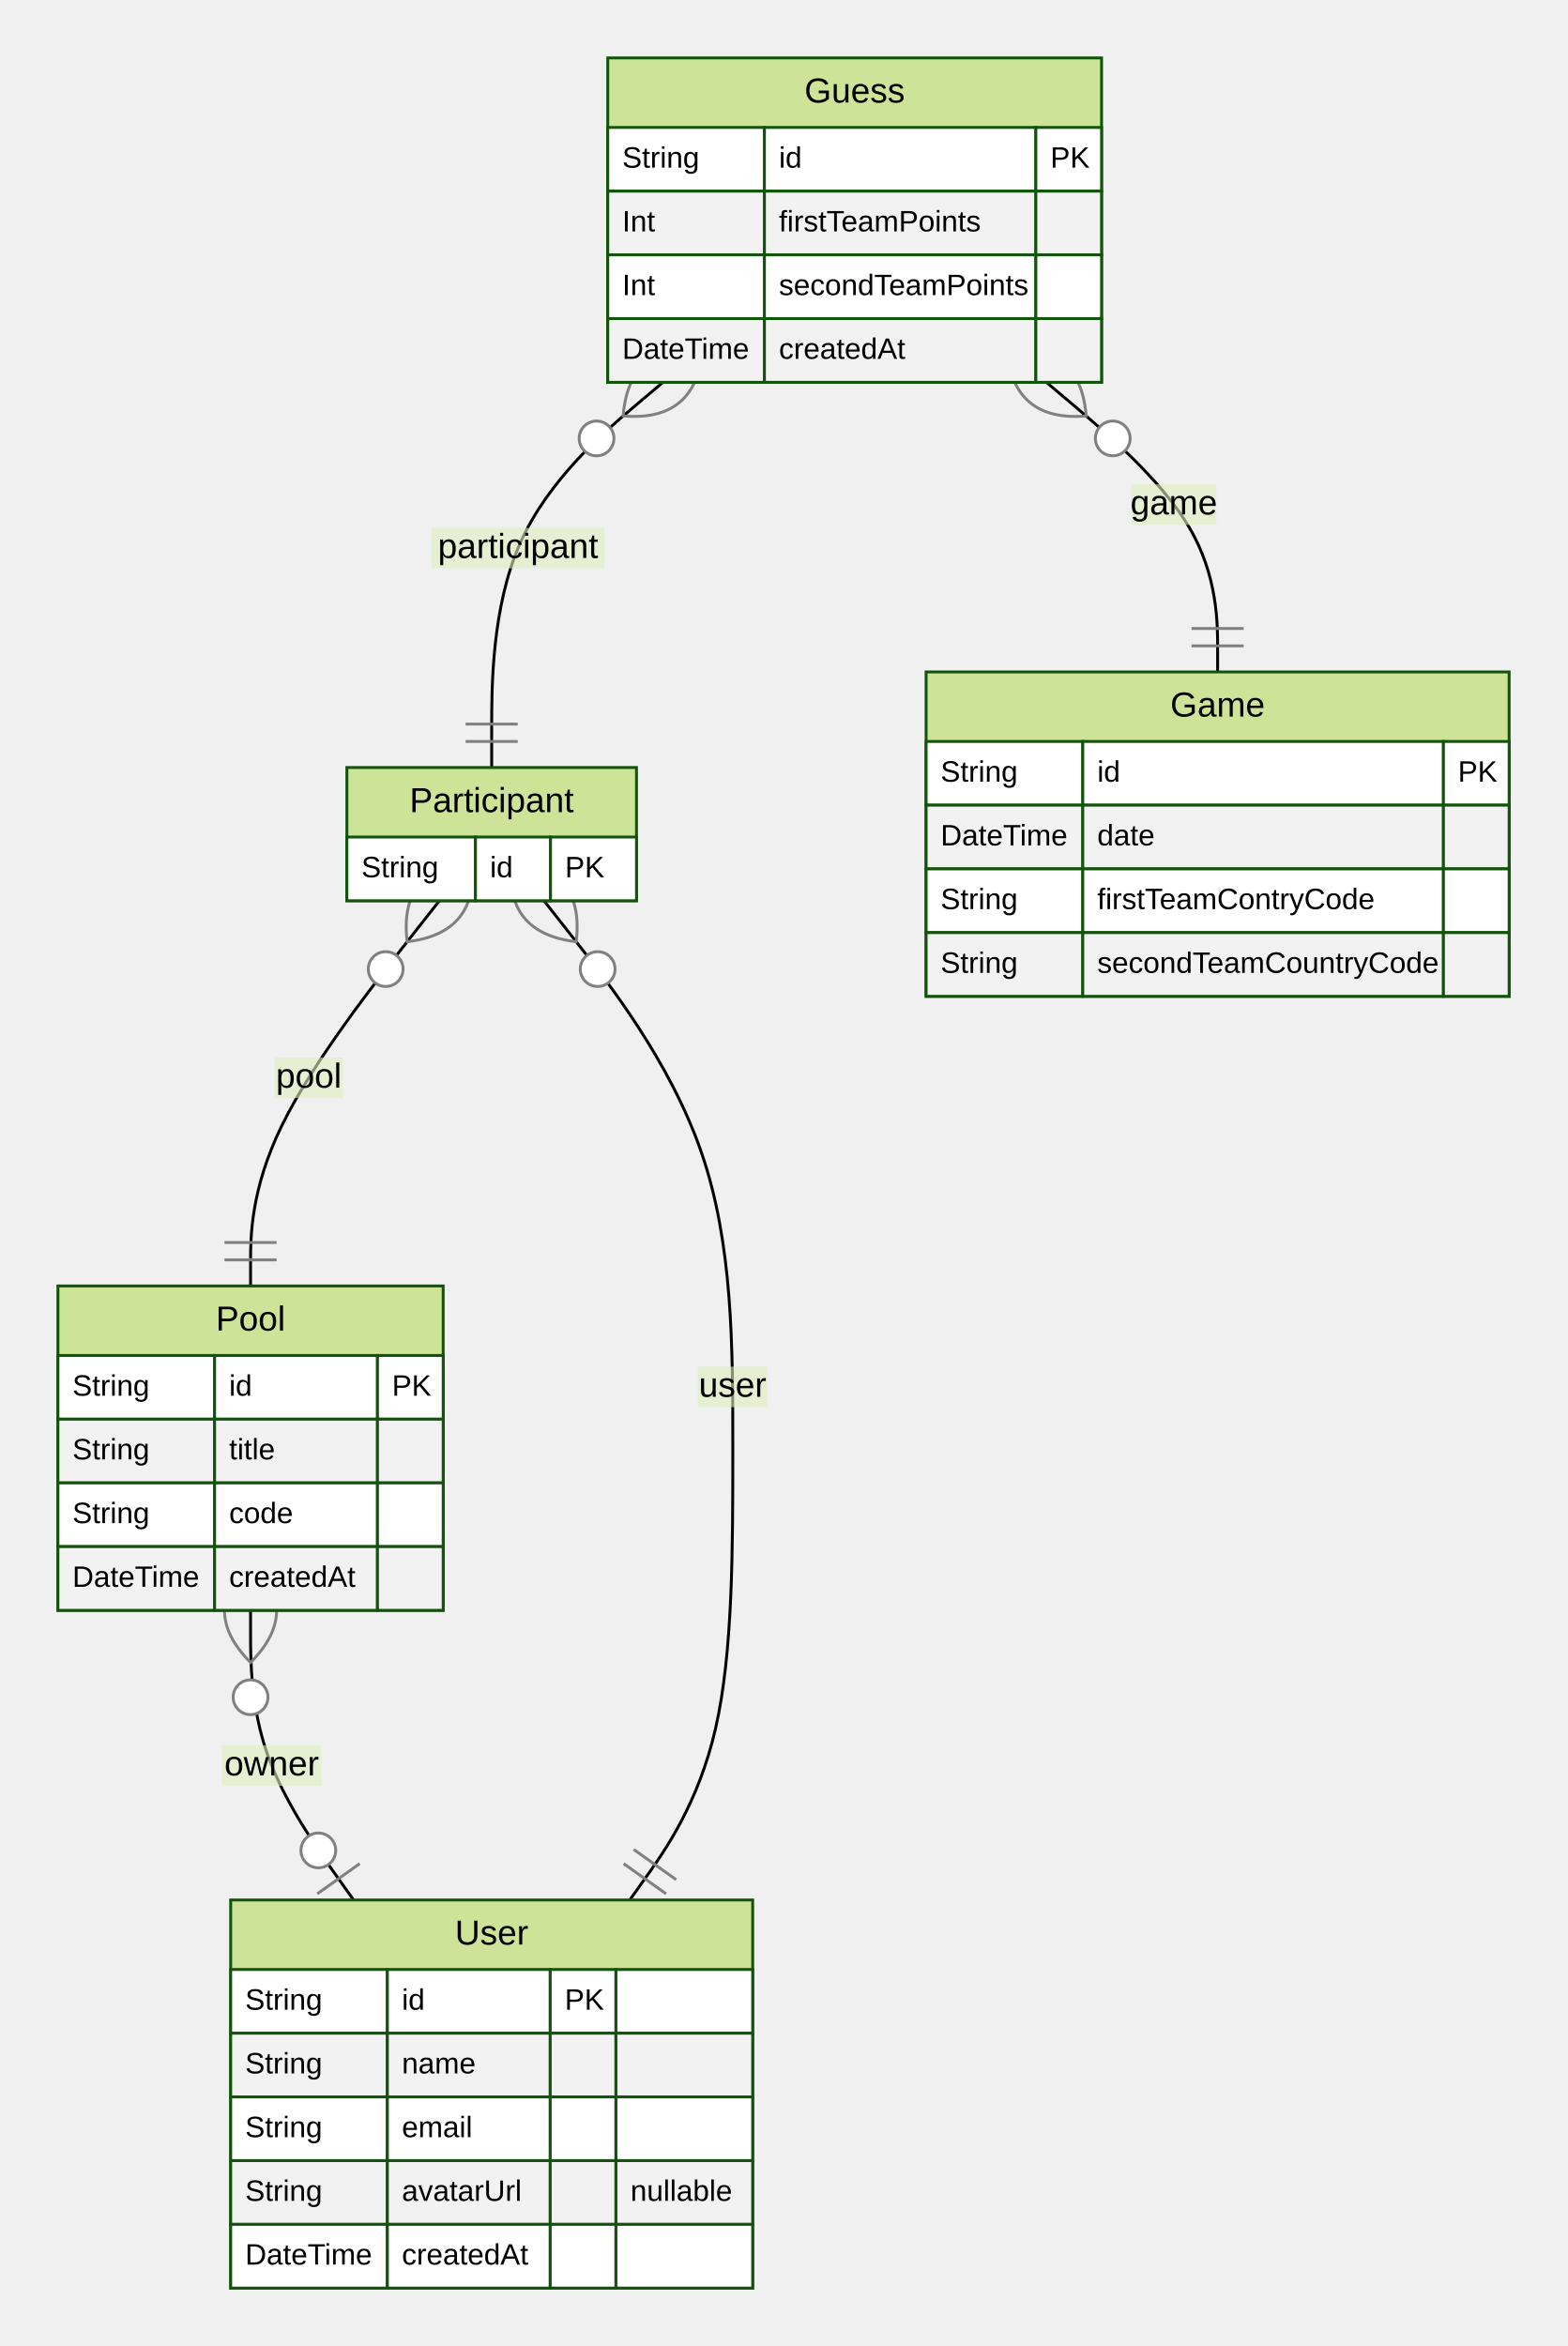
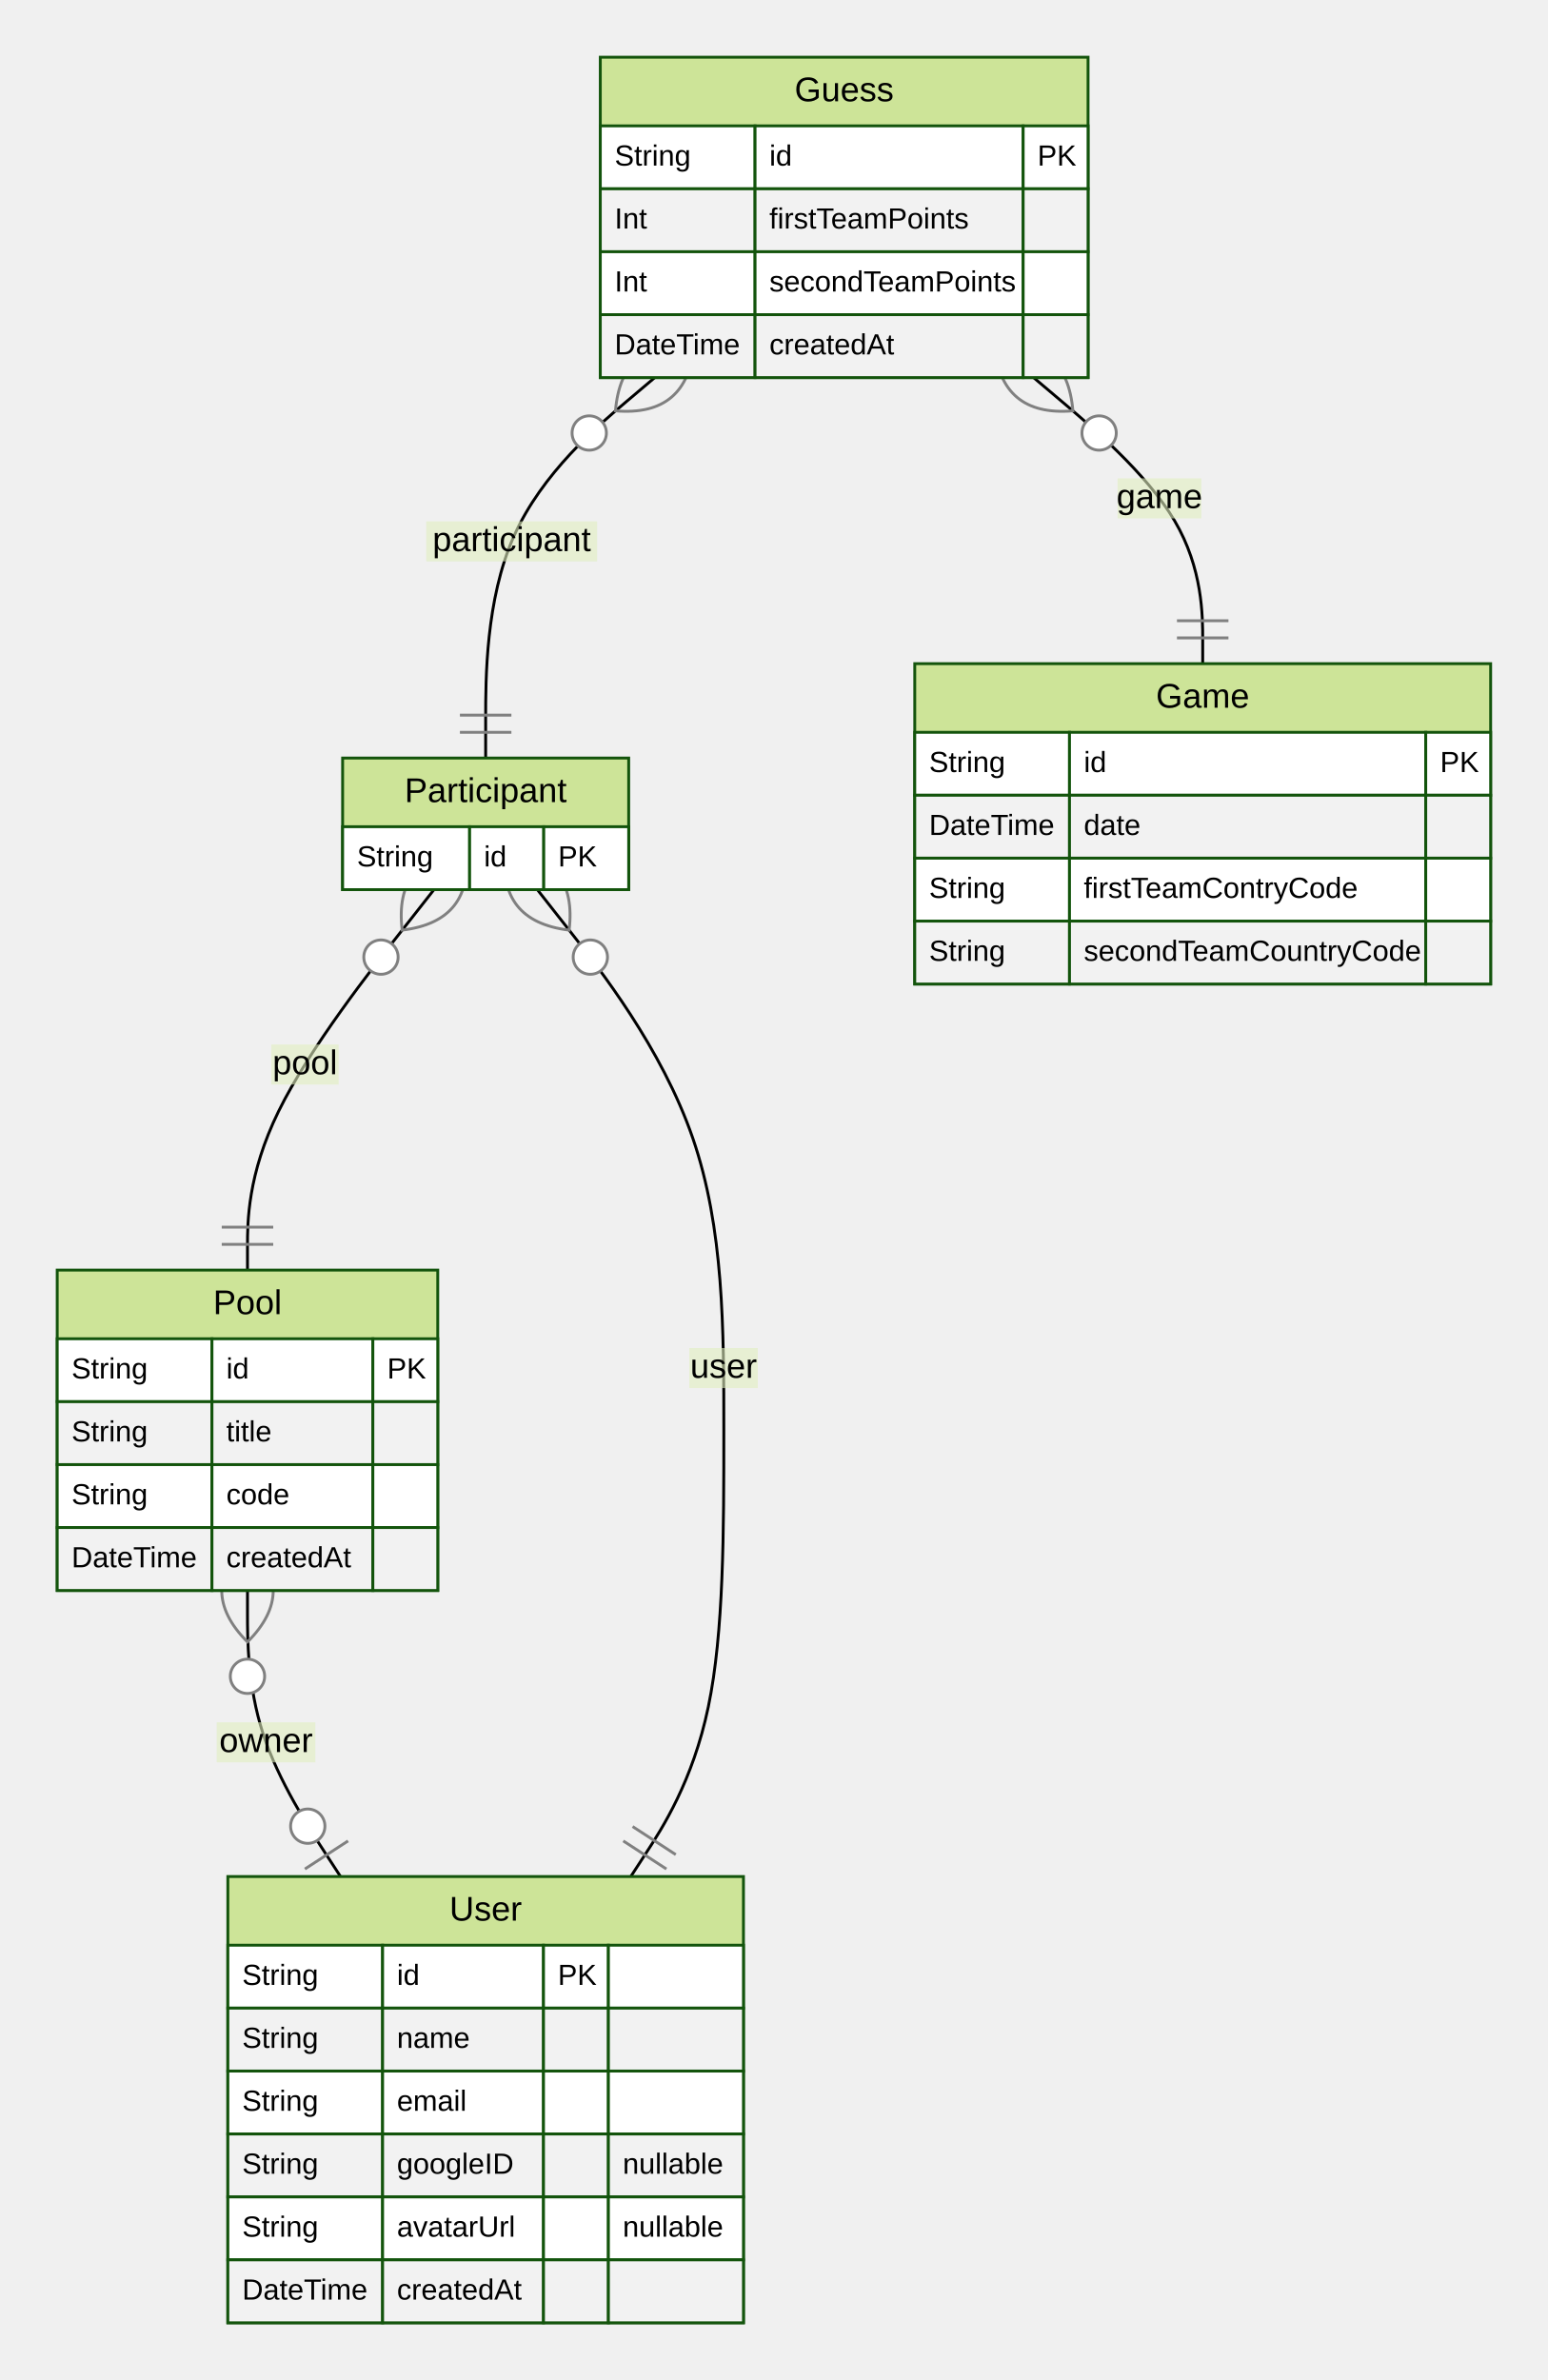
- <svg xmlns="http://www.w3.org/2000/svg" aria-labelledby="chart-title-mermaid-0 chart-desc-mermaid-0" role="img" viewBox="0 0 541.082 810" style="max-width: 541.082px; background-color: white;" width="100%" id="mermaid-0">
+ <svg xmlns="http://www.w3.org/2000/svg" aria-labelledby="chart-title-mermaid-0 chart-desc-mermaid-0" role="img" viewBox="0 0 541.082 832" style="max-width: 541.082px; background-color: white;" width="100%" id="mermaid-0">
  <style>#mermaid-0 {font-family:"trebuchet ms",verdana,arial,sans-serif;font-size:16px;fill:#000000;}#mermaid-0 .error-icon{fill:#552222;}#mermaid-0 .error-text{fill:#552222;stroke:#552222;}#mermaid-0 .edge-thickness-normal{stroke-width:2px;}#mermaid-0 .edge-thickness-thick{stroke-width:3.5px;}#mermaid-0 .edge-pattern-solid{stroke-dasharray:0;}#mermaid-0 .edge-pattern-dashed{stroke-dasharray:3;}#mermaid-0 .edge-pattern-dotted{stroke-dasharray:2;}#mermaid-0 .marker{fill:#000000;stroke:#000000;}#mermaid-0 .marker.cross{stroke:#000000;}#mermaid-0 svg{font-family:"trebuchet ms",verdana,arial,sans-serif;font-size:16px;}#mermaid-0 .entityBox{fill:#cde498;stroke:#13540c;}#mermaid-0 .attributeBoxOdd{fill:#ffffff;stroke:#13540c;}#mermaid-0 .attributeBoxEven{fill:#f2f2f2;stroke:#13540c;}#mermaid-0 .relationshipLabelBox{fill:hsl(78.158, 58.462%, 84.51%);opacity:0.7;background-color:hsl(78.158, 58.462%, 84.51%);}#mermaid-0 .relationshipLabelBox rect{opacity:0.5;}#mermaid-0 .relationshipLine{stroke:#000000;}#mermaid-0 :root{--mermaid-font-family:"trebuchet ms",verdana,arial,sans-serif;}</style>
  <g />
  <defs>
    <marker orient="auto" markerHeight="18" markerWidth="18" refY="9" refX="0" id="ONLY_ONE_START">
      <path d="M9,0 L9,18 M15,0 L15,18" fill="none" stroke="gray" />
    </marker>
  </defs>
  <defs>
    <marker orient="auto" markerHeight="18" markerWidth="18" refY="9" refX="18" id="ONLY_ONE_END">
      <path d="M3,0 L3,18 M9,0 L9,18" fill="none" stroke="gray" />
    </marker>
  </defs>
  <defs>
    <marker orient="auto" markerHeight="18" markerWidth="30" refY="9" refX="0" id="ZERO_OR_ONE_START">
      <circle r="6" cy="9" cx="21" fill="white" stroke="gray" />
      <path d="M9,0 L9,18" fill="none" stroke="gray" />
    </marker>
  </defs>
  <defs>
    <marker orient="auto" markerHeight="18" markerWidth="30" refY="9" refX="30" id="ZERO_OR_ONE_END">
      <circle r="6" cy="9" cx="9" fill="white" stroke="gray" />
      <path d="M21,0 L21,18" fill="none" stroke="gray" />
    </marker>
  </defs>
  <defs>
    <marker orient="auto" markerHeight="36" markerWidth="45" refY="18" refX="18" id="ONE_OR_MORE_START">
      <path d="M0,18 Q 18,0 36,18 Q 18,36 0,18 M42,9 L42,27" fill="none" stroke="gray" />
    </marker>
  </defs>
  <defs>
    <marker orient="auto" markerHeight="36" markerWidth="45" refY="18" refX="27" id="ONE_OR_MORE_END">
      <path d="M3,9 L3,27 M9,18 Q27,0 45,18 Q27,36 9,18" fill="none" stroke="gray" />
    </marker>
  </defs>
  <defs>
    <marker orient="auto" markerHeight="36" markerWidth="57" refY="18" refX="18" id="ZERO_OR_MORE_START">
      <circle r="6" cy="18" cx="48" fill="white" stroke="gray" />
      <path d="M0,18 Q18,0 36,18 Q18,36 0,18" fill="none" stroke="gray" />
    </marker>
  </defs>
  <defs>
    <marker orient="auto" markerHeight="36" markerWidth="57" refY="18" refX="39" id="ZERO_OR_MORE_END">
      <circle r="6" cy="18" cx="9" fill="white" stroke="gray" />
      <path d="M21,18 Q39,0 57,18 Q39,36 21,18" fill="none" stroke="gray" />
    </marker>
  </defs>
-   <path marker-start="url(#ZERO_OR_MORE_START)" marker-end="url(#ZERO_OR_ONE_END)" fill="none" stroke="gray" d="M86.513,556L86.513,564.333C86.513,572.667,86.513,589.333,92.443,606C98.373,622.667,110.233,639.333,116.163,647.667L122.093,656" class="er relationshipLine" />
-   <path marker-start="url(#ZERO_OR_MORE_START)" marker-end="url(#ONLY_ONE_END)" fill="none" stroke="gray" d="M187.835,311L198.7,324.833C209.565,338.667,231.296,366.333,242.161,397.833C253.026,429.333,253.026,464.667,253.026,500C253.026,535.333,253.026,570.667,247.096,596.667C241.167,622.667,229.307,639.333,223.377,647.667L217.447,656" class="er relationshipLine" />
+   <path marker-start="url(#ZERO_OR_MORE_START)" marker-end="url(#ZERO_OR_ONE_END)" fill="none" stroke="gray" d="M86.513,556L86.513,564.333C86.513,572.667,86.513,589.333,91.934,606C97.354,622.667,108.195,639.333,113.615,647.667L119.035,656" class="er relationshipLine" />
+   <path marker-start="url(#ZERO_OR_MORE_START)" marker-end="url(#ONLY_ONE_END)" fill="none" stroke="gray" d="M187.835,311L198.7,324.833C209.565,338.667,231.296,366.333,242.161,397.833C253.026,429.333,253.026,464.667,253.026,500C253.026,535.333,253.026,570.667,247.606,596.667C242.186,622.667,231.345,639.333,225.925,647.667L220.504,656" class="er relationshipLine" />
  <path marker-start="url(#ZERO_OR_MORE_START)" marker-end="url(#ONLY_ONE_END)" fill="none" stroke="gray" d="M151.705,311L140.839,324.833C129.974,338.667,108.244,366.333,97.378,388.5C86.513,410.667,86.513,427.333,86.513,435.667L86.513,444" class="er relationshipLine" />
  <path marker-start="url(#ZERO_OR_MORE_START)" marker-end="url(#ONLY_ONE_END)" fill="none" stroke="gray" d="M228.887,132L219.034,140.333C209.181,148.667,189.476,165.333,179.623,187.5C169.77,209.667,169.77,237.333,169.77,251.167L169.77,265" class="er relationshipLine" />
  <path marker-start="url(#ZERO_OR_MORE_START)" marker-end="url(#ONLY_ONE_END)" fill="none" stroke="gray" d="M361.309,132L371.162,140.333C381.015,148.667,400.72,165.333,410.573,182C420.426,198.667,420.426,215.333,420.426,223.667L420.426,232" class="er relationshipLine" />
  <g transform="translate(20,444 )" id="Pool">
    <rect height="112" width="133.026" y="0" x="0" stroke="gray" fill-opacity="100%" fill="honeydew" class="er entityBox" />
    <text transform="translate(66.51321,12)" style="font-family: &quot;trebuchet ms&quot;, verdana, arial, sans-serif;; font-size: 12px" text-anchor="middle" dominant-baseline="middle" y="0" x="0" id="entity-Pool" class="er entityLabel">Pool</text>
    <rect height="22" width="54.096" y="24" x="0" stroke="gray" fill-opacity="100%" fill="honeydew" class="er attributeBoxOdd" />
    <text transform="translate(5,35)" style="font-family: &quot;trebuchet ms&quot;, verdana, arial, sans-serif;; font-size: 10.2px" text-anchor="left" dominant-baseline="middle" y="0" x="0" id="entity-Pool-attr-1-type" class="er entityLabel">String</text>
    <rect height="22" width="56.243" y="24" x="54.096" stroke="gray" fill-opacity="100%" fill="honeydew" class="er attributeBoxOdd" />
    <text transform="translate(59.09555,35)" style="font-family: &quot;trebuchet ms&quot;, verdana, arial, sans-serif;; font-size: 10.2px" text-anchor="left" dominant-baseline="middle" y="0" x="0" id="entity-Pool-attr-1-name" class="er entityLabel">id</text>
    <rect height="22" width="22.688" y="24" x="110.339" stroke="gray" fill-opacity="100%" fill="honeydew" class="er attributeBoxOdd" />
    <text transform="translate(115.3387,35)" style="font-family: &quot;trebuchet ms&quot;, verdana, arial, sans-serif;; font-size: 10.2px" text-anchor="left" dominant-baseline="middle" y="0" x="0" id="entity-Pool-attr-1-key" class="er entityLabel">PK</text>
    <rect height="22" width="54.096" y="46" x="0" stroke="gray" fill-opacity="100%" fill="honeydew" class="er attributeBoxEven" />
    <text transform="translate(5,57)" style="font-family: &quot;trebuchet ms&quot;, verdana, arial, sans-serif;; font-size: 10.2px" text-anchor="left" dominant-baseline="middle" y="0" x="0" id="entity-Pool-attr-2-type" class="er entityLabel">String</text>
    <rect height="22" width="56.243" y="46" x="54.096" stroke="gray" fill-opacity="100%" fill="honeydew" class="er attributeBoxEven" />
    <text transform="translate(59.09555,57)" style="font-family: &quot;trebuchet ms&quot;, verdana, arial, sans-serif;; font-size: 10.2px" text-anchor="left" dominant-baseline="middle" y="0" x="0" id="entity-Pool-attr-2-name" class="er entityLabel">title</text>
    <rect height="22" width="22.688" y="46" x="110.339" stroke="gray" fill-opacity="100%" fill="honeydew" class="er attributeBoxEven" />
    <text transform="translate(115.3387,57)" style="font-family: &quot;trebuchet ms&quot;, verdana, arial, sans-serif;; font-size: 10.2px" text-anchor="left" dominant-baseline="middle" y="0" x="0" id="entity-Pool-attr-2-key" class="er entityLabel" />
    <rect height="22" width="54.096" y="68" x="0" stroke="gray" fill-opacity="100%" fill="honeydew" class="er attributeBoxOdd" />
    <text transform="translate(5,79)" style="font-family: &quot;trebuchet ms&quot;, verdana, arial, sans-serif;; font-size: 10.2px" text-anchor="left" dominant-baseline="middle" y="0" x="0" id="entity-Pool-attr-3-type" class="er entityLabel">String</text>
    <rect height="22" width="56.243" y="68" x="54.096" stroke="gray" fill-opacity="100%" fill="honeydew" class="er attributeBoxOdd" />
    <text transform="translate(59.09555,79)" style="font-family: &quot;trebuchet ms&quot;, verdana, arial, sans-serif;; font-size: 10.2px" text-anchor="left" dominant-baseline="middle" y="0" x="0" id="entity-Pool-attr-3-name" class="er entityLabel">code</text>
    <rect height="22" width="22.688" y="68" x="110.339" stroke="gray" fill-opacity="100%" fill="honeydew" class="er attributeBoxOdd" />
    <text transform="translate(115.3387,79)" style="font-family: &quot;trebuchet ms&quot;, verdana, arial, sans-serif;; font-size: 10.2px" text-anchor="left" dominant-baseline="middle" y="0" x="0" id="entity-Pool-attr-3-key" class="er entityLabel" />
    <rect height="22" width="54.096" y="90" x="0" stroke="gray" fill-opacity="100%" fill="honeydew" class="er attributeBoxEven" />
    <text transform="translate(5,101)" style="font-family: &quot;trebuchet ms&quot;, verdana, arial, sans-serif;; font-size: 10.2px" text-anchor="left" dominant-baseline="middle" y="0" x="0" id="entity-Pool-attr-4-type" class="er entityLabel">DateTime</text>
    <rect height="22" width="56.243" y="90" x="54.096" stroke="gray" fill-opacity="100%" fill="honeydew" class="er attributeBoxEven" />
    <text transform="translate(59.09555,101)" style="font-family: &quot;trebuchet ms&quot;, verdana, arial, sans-serif;; font-size: 10.2px" text-anchor="left" dominant-baseline="middle" y="0" x="0" id="entity-Pool-attr-4-name" class="er entityLabel">createdAt</text>
    <rect height="22" width="22.688" y="90" x="110.339" stroke="gray" fill-opacity="100%" fill="honeydew" class="er attributeBoxEven" />
    <text transform="translate(115.3387,101)" style="font-family: &quot;trebuchet ms&quot;, verdana, arial, sans-serif;; font-size: 10.2px" text-anchor="left" dominant-baseline="middle" y="0" x="0" id="entity-Pool-attr-4-key" class="er entityLabel" />
  </g>
  <g transform="translate(119.7698,265 )" id="Participant">
    <rect height="46" width="100" y="0" x="0" stroke="gray" fill-opacity="100%" fill="honeydew" class="er entityBox" />
    <text transform="translate(50,12)" style="font-family: &quot;trebuchet ms&quot;, verdana, arial, sans-serif;; font-size: 12px" text-anchor="middle" dominant-baseline="middle" y="0" x="0" id="entity-Participant" class="er entityLabel">Participant</text>
    <rect height="22" width="44.399" y="24" x="0" stroke="gray" fill-opacity="100%" fill="honeydew" class="er attributeBoxOdd" />
    <text transform="translate(5,35)" style="font-family: &quot;trebuchet ms&quot;, verdana, arial, sans-serif;; font-size: 10.2px" text-anchor="left" dominant-baseline="middle" y="0" x="0" id="entity-Participant-attr-1-type" class="er entityLabel">String</text>
    <rect height="22" width="25.911" y="24" x="44.399" stroke="gray" fill-opacity="100%" fill="honeydew" class="er attributeBoxOdd" />
    <text transform="translate(49.39862,35)" style="font-family: &quot;trebuchet ms&quot;, verdana, arial, sans-serif;; font-size: 10.2px" text-anchor="left" dominant-baseline="middle" y="0" x="0" id="entity-Participant-attr-1-name" class="er entityLabel">id</text>
    <rect height="22" width="29.69" y="24" x="70.31" stroke="gray" fill-opacity="100%" fill="honeydew" class="er attributeBoxOdd" />
    <text transform="translate(75.30976,35)" style="font-family: &quot;trebuchet ms&quot;, verdana, arial, sans-serif;; font-size: 10.2px" text-anchor="left" dominant-baseline="middle" y="0" x="0" id="entity-Participant-attr-1-key" class="er entityLabel">PK</text>
  </g>
  <g transform="translate(79.65034,656 )" id="User">
-     <rect height="134" width="180.239" y="0" x="0" stroke="gray" fill-opacity="100%" fill="honeydew" class="er entityBox" />
+     <rect height="156" width="180.239" y="0" x="0" stroke="gray" fill-opacity="100%" fill="honeydew" class="er entityBox" />
    <text transform="translate(90.11948,12)" style="font-family: &quot;trebuchet ms&quot;, verdana, arial, sans-serif;; font-size: 12px" text-anchor="middle" dominant-baseline="middle" y="0" x="0" id="entity-User" class="er entityLabel">User</text>
    <rect height="22" width="54.096" y="24" x="0" stroke="gray" fill-opacity="100%" fill="honeydew" class="er attributeBoxOdd" />
    <text transform="translate(5,35)" style="font-family: &quot;trebuchet ms&quot;, verdana, arial, sans-serif;; font-size: 10.2px" text-anchor="left" dominant-baseline="middle" y="0" x="0" id="entity-User-attr-1-type" class="er entityLabel">String</text>
    <rect height="22" width="56.243" y="24" x="54.096" stroke="gray" fill-opacity="100%" fill="honeydew" class="er attributeBoxOdd" />
    <text transform="translate(59.09555,35)" style="font-family: &quot;trebuchet ms&quot;, verdana, arial, sans-serif;; font-size: 10.2px" text-anchor="left" dominant-baseline="middle" y="0" x="0" id="entity-User-attr-1-name" class="er entityLabel">id</text>
    <rect height="22" width="22.688" y="24" x="110.339" stroke="gray" fill-opacity="100%" fill="honeydew" class="er attributeBoxOdd" />
    <text transform="translate(115.3387,35)" style="font-family: &quot;trebuchet ms&quot;, verdana, arial, sans-serif;; font-size: 10.2px" text-anchor="left" dominant-baseline="middle" y="0" x="0" id="entity-User-attr-1-key" class="er entityLabel">PK</text>
    <rect height="22" width="47.213" y="24" x="133.026" stroke="gray" fill-opacity="100%" fill="honeydew" class="er attributeBoxOdd" />
    <text transform="translate(138.0264,35)" style="font-family: &quot;trebuchet ms&quot;, verdana, arial, sans-serif;; font-size: 10.2px" text-anchor="left" dominant-baseline="middle" y="0" x="0" id="entity-User-attr-1-comment" class="er entityLabel" />
    <rect height="22" width="54.096" y="46" x="0" stroke="gray" fill-opacity="100%" fill="honeydew" class="er attributeBoxEven" />
    <text transform="translate(5,57)" style="font-family: &quot;trebuchet ms&quot;, verdana, arial, sans-serif;; font-size: 10.2px" text-anchor="left" dominant-baseline="middle" y="0" x="0" id="entity-User-attr-2-type" class="er entityLabel">String</text>
    <rect height="22" width="56.243" y="46" x="54.096" stroke="gray" fill-opacity="100%" fill="honeydew" class="er attributeBoxEven" />
    <text transform="translate(59.09555,57)" style="font-family: &quot;trebuchet ms&quot;, verdana, arial, sans-serif;; font-size: 10.2px" text-anchor="left" dominant-baseline="middle" y="0" x="0" id="entity-User-attr-2-name" class="er entityLabel">name</text>
    <rect height="22" width="22.688" y="46" x="110.339" stroke="gray" fill-opacity="100%" fill="honeydew" class="er attributeBoxEven" />
    <text transform="translate(115.3387,57)" style="font-family: &quot;trebuchet ms&quot;, verdana, arial, sans-serif;; font-size: 10.2px" text-anchor="left" dominant-baseline="middle" y="0" x="0" id="entity-User-attr-2-key" class="er entityLabel" />
    <rect height="22" width="47.213" y="46" x="133.026" stroke="gray" fill-opacity="100%" fill="honeydew" class="er attributeBoxEven" />
    <text transform="translate(138.0264,57)" style="font-family: &quot;trebuchet ms&quot;, verdana, arial, sans-serif;; font-size: 10.2px" text-anchor="left" dominant-baseline="middle" y="0" x="0" id="entity-User-attr-2-comment" class="er entityLabel" />
    <rect height="22" width="54.096" y="68" x="0" stroke="gray" fill-opacity="100%" fill="honeydew" class="er attributeBoxOdd" />
    <text transform="translate(5,79)" style="font-family: &quot;trebuchet ms&quot;, verdana, arial, sans-serif;; font-size: 10.2px" text-anchor="left" dominant-baseline="middle" y="0" x="0" id="entity-User-attr-3-type" class="er entityLabel">String</text>
    <rect height="22" width="56.243" y="68" x="54.096" stroke="gray" fill-opacity="100%" fill="honeydew" class="er attributeBoxOdd" />
    <text transform="translate(59.09555,79)" style="font-family: &quot;trebuchet ms&quot;, verdana, arial, sans-serif;; font-size: 10.2px" text-anchor="left" dominant-baseline="middle" y="0" x="0" id="entity-User-attr-3-name" class="er entityLabel">email</text>
    <rect height="22" width="22.688" y="68" x="110.339" stroke="gray" fill-opacity="100%" fill="honeydew" class="er attributeBoxOdd" />
    <text transform="translate(115.3387,79)" style="font-family: &quot;trebuchet ms&quot;, verdana, arial, sans-serif;; font-size: 10.2px" text-anchor="left" dominant-baseline="middle" y="0" x="0" id="entity-User-attr-3-key" class="er entityLabel" />
    <rect height="22" width="47.213" y="68" x="133.026" stroke="gray" fill-opacity="100%" fill="honeydew" class="er attributeBoxOdd" />
    <text transform="translate(138.0264,79)" style="font-family: &quot;trebuchet ms&quot;, verdana, arial, sans-serif;; font-size: 10.2px" text-anchor="left" dominant-baseline="middle" y="0" x="0" id="entity-User-attr-3-comment" class="er entityLabel" />
    <rect height="22" width="54.096" y="90" x="0" stroke="gray" fill-opacity="100%" fill="honeydew" class="er attributeBoxEven" />
    <text transform="translate(5,101)" style="font-family: &quot;trebuchet ms&quot;, verdana, arial, sans-serif;; font-size: 10.2px" text-anchor="left" dominant-baseline="middle" y="0" x="0" id="entity-User-attr-4-type" class="er entityLabel">String</text>
    <rect height="22" width="56.243" y="90" x="54.096" stroke="gray" fill-opacity="100%" fill="honeydew" class="er attributeBoxEven" />
-     <text transform="translate(59.09555,101)" style="font-family: &quot;trebuchet ms&quot;, verdana, arial, sans-serif;; font-size: 10.2px" text-anchor="left" dominant-baseline="middle" y="0" x="0" id="entity-User-attr-4-name" class="er entityLabel">avatarUrl</text>
+     <text transform="translate(59.09555,101)" style="font-family: &quot;trebuchet ms&quot;, verdana, arial, sans-serif;; font-size: 10.2px" text-anchor="left" dominant-baseline="middle" y="0" x="0" id="entity-User-attr-4-name" class="er entityLabel">googleID</text>
    <rect height="22" width="22.688" y="90" x="110.339" stroke="gray" fill-opacity="100%" fill="honeydew" class="er attributeBoxEven" />
    <text transform="translate(115.3387,101)" style="font-family: &quot;trebuchet ms&quot;, verdana, arial, sans-serif;; font-size: 10.2px" text-anchor="left" dominant-baseline="middle" y="0" x="0" id="entity-User-attr-4-key" class="er entityLabel" />
    <rect height="22" width="47.213" y="90" x="133.026" stroke="gray" fill-opacity="100%" fill="honeydew" class="er attributeBoxEven" />
    <text transform="translate(138.0264,101)" style="font-family: &quot;trebuchet ms&quot;, verdana, arial, sans-serif;; font-size: 10.2px" text-anchor="left" dominant-baseline="middle" y="0" x="0" id="entity-User-attr-4-comment" class="er entityLabel">nullable</text>
    <rect height="22" width="54.096" y="112" x="0" stroke="gray" fill-opacity="100%" fill="honeydew" class="er attributeBoxOdd" />
-     <text transform="translate(5,123)" style="font-family: &quot;trebuchet ms&quot;, verdana, arial, sans-serif;; font-size: 10.2px" text-anchor="left" dominant-baseline="middle" y="0" x="0" id="entity-User-attr-5-type" class="er entityLabel">DateTime</text>
+     <text transform="translate(5,123)" style="font-family: &quot;trebuchet ms&quot;, verdana, arial, sans-serif;; font-size: 10.2px" text-anchor="left" dominant-baseline="middle" y="0" x="0" id="entity-User-attr-5-type" class="er entityLabel">String</text>
    <rect height="22" width="56.243" y="112" x="54.096" stroke="gray" fill-opacity="100%" fill="honeydew" class="er attributeBoxOdd" />
-     <text transform="translate(59.09555,123)" style="font-family: &quot;trebuchet ms&quot;, verdana, arial, sans-serif;; font-size: 10.2px" text-anchor="left" dominant-baseline="middle" y="0" x="0" id="entity-User-attr-5-name" class="er entityLabel">createdAt</text>
+     <text transform="translate(59.09555,123)" style="font-family: &quot;trebuchet ms&quot;, verdana, arial, sans-serif;; font-size: 10.2px" text-anchor="left" dominant-baseline="middle" y="0" x="0" id="entity-User-attr-5-name" class="er entityLabel">avatarUrl</text>
    <rect height="22" width="22.688" y="112" x="110.339" stroke="gray" fill-opacity="100%" fill="honeydew" class="er attributeBoxOdd" />
    <text transform="translate(115.3387,123)" style="font-family: &quot;trebuchet ms&quot;, verdana, arial, sans-serif;; font-size: 10.2px" text-anchor="left" dominant-baseline="middle" y="0" x="0" id="entity-User-attr-5-key" class="er entityLabel" />
    <rect height="22" width="47.213" y="112" x="133.026" stroke="gray" fill-opacity="100%" fill="honeydew" class="er attributeBoxOdd" />
-     <text transform="translate(138.0264,123)" style="font-family: &quot;trebuchet ms&quot;, verdana, arial, sans-serif;; font-size: 10.2px" text-anchor="left" dominant-baseline="middle" y="0" x="0" id="entity-User-attr-5-comment" class="er entityLabel" />
+     <text transform="translate(138.0264,123)" style="font-family: &quot;trebuchet ms&quot;, verdana, arial, sans-serif;; font-size: 10.2px" text-anchor="left" dominant-baseline="middle" y="0" x="0" id="entity-User-attr-5-comment" class="er entityLabel">nullable</text>
+     <rect height="22" width="54.096" y="134" x="0" stroke="gray" fill-opacity="100%" fill="honeydew" class="er attributeBoxEven" />
+     <text transform="translate(5,145)" style="font-family: &quot;trebuchet ms&quot;, verdana, arial, sans-serif;; font-size: 10.2px" text-anchor="left" dominant-baseline="middle" y="0" x="0" id="entity-User-attr-6-type" class="er entityLabel">DateTime</text>
+     <rect height="22" width="56.243" y="134" x="54.096" stroke="gray" fill-opacity="100%" fill="honeydew" class="er attributeBoxEven" />
+     <text transform="translate(59.09555,145)" style="font-family: &quot;trebuchet ms&quot;, verdana, arial, sans-serif;; font-size: 10.2px" text-anchor="left" dominant-baseline="middle" y="0" x="0" id="entity-User-attr-6-name" class="er entityLabel">createdAt</text>
+     <rect height="22" width="22.688" y="134" x="110.339" stroke="gray" fill-opacity="100%" fill="honeydew" class="er attributeBoxEven" />
+     <text transform="translate(115.3387,145)" style="font-family: &quot;trebuchet ms&quot;, verdana, arial, sans-serif;; font-size: 10.2px" text-anchor="left" dominant-baseline="middle" y="0" x="0" id="entity-User-attr-6-key" class="er entityLabel" />
+     <rect height="22" width="47.213" y="134" x="133.026" stroke="gray" fill-opacity="100%" fill="honeydew" class="er attributeBoxEven" />
+     <text transform="translate(138.0264,145)" style="font-family: &quot;trebuchet ms&quot;, verdana, arial, sans-serif;; font-size: 10.2px" text-anchor="left" dominant-baseline="middle" y="0" x="0" id="entity-User-attr-6-comment" class="er entityLabel" />
  </g>
  <g transform="translate(319.7698,232 )" id="Game">
    <rect height="112" width="201.312" y="0" x="0" stroke="gray" fill-opacity="100%" fill="honeydew" class="er entityBox" />
    <text transform="translate(100.6562,12)" style="font-family: &quot;trebuchet ms&quot;, verdana, arial, sans-serif;; font-size: 12px" text-anchor="middle" dominant-baseline="middle" y="0" x="0" id="entity-Game" class="er entityLabel">Game</text>
    <rect height="22" width="54.096" y="24" x="0" stroke="gray" fill-opacity="100%" fill="honeydew" class="er attributeBoxOdd" />
    <text transform="translate(5,35)" style="font-family: &quot;trebuchet ms&quot;, verdana, arial, sans-serif;; font-size: 10.2px" text-anchor="left" dominant-baseline="middle" y="0" x="0" id="entity-Game-attr-1-type" class="er entityLabel">String</text>
    <rect height="22" width="124.529" y="24" x="54.096" stroke="gray" fill-opacity="100%" fill="honeydew" class="er attributeBoxOdd" />
    <text transform="translate(59.09555,35)" style="font-family: &quot;trebuchet ms&quot;, verdana, arial, sans-serif;; font-size: 10.2px" text-anchor="left" dominant-baseline="middle" y="0" x="0" id="entity-Game-attr-1-name" class="er entityLabel">id</text>
    <rect height="22" width="22.688" y="24" x="178.625" stroke="gray" fill-opacity="100%" fill="honeydew" class="er attributeBoxOdd" />
    <text transform="translate(183.6248,35)" style="font-family: &quot;trebuchet ms&quot;, verdana, arial, sans-serif;; font-size: 10.2px" text-anchor="left" dominant-baseline="middle" y="0" x="0" id="entity-Game-attr-1-key" class="er entityLabel">PK</text>
    <rect height="22" width="54.096" y="46" x="0" stroke="gray" fill-opacity="100%" fill="honeydew" class="er attributeBoxEven" />
    <text transform="translate(5,57)" style="font-family: &quot;trebuchet ms&quot;, verdana, arial, sans-serif;; font-size: 10.2px" text-anchor="left" dominant-baseline="middle" y="0" x="0" id="entity-Game-attr-2-type" class="er entityLabel">DateTime</text>
    <rect height="22" width="124.529" y="46" x="54.096" stroke="gray" fill-opacity="100%" fill="honeydew" class="er attributeBoxEven" />
    <text transform="translate(59.09555,57)" style="font-family: &quot;trebuchet ms&quot;, verdana, arial, sans-serif;; font-size: 10.2px" text-anchor="left" dominant-baseline="middle" y="0" x="0" id="entity-Game-attr-2-name" class="er entityLabel">date</text>
    <rect height="22" width="22.688" y="46" x="178.625" stroke="gray" fill-opacity="100%" fill="honeydew" class="er attributeBoxEven" />
    <text transform="translate(183.6248,57)" style="font-family: &quot;trebuchet ms&quot;, verdana, arial, sans-serif;; font-size: 10.2px" text-anchor="left" dominant-baseline="middle" y="0" x="0" id="entity-Game-attr-2-key" class="er entityLabel" />
    <rect height="22" width="54.096" y="68" x="0" stroke="gray" fill-opacity="100%" fill="honeydew" class="er attributeBoxOdd" />
    <text transform="translate(5,79)" style="font-family: &quot;trebuchet ms&quot;, verdana, arial, sans-serif;; font-size: 10.2px" text-anchor="left" dominant-baseline="middle" y="0" x="0" id="entity-Game-attr-3-type" class="er entityLabel">String</text>
    <rect height="22" width="124.529" y="68" x="54.096" stroke="gray" fill-opacity="100%" fill="honeydew" class="er attributeBoxOdd" />
    <text transform="translate(59.09555,79)" style="font-family: &quot;trebuchet ms&quot;, verdana, arial, sans-serif;; font-size: 10.2px" text-anchor="left" dominant-baseline="middle" y="0" x="0" id="entity-Game-attr-3-name" class="er entityLabel">firstTeamContryCode</text>
    <rect height="22" width="22.688" y="68" x="178.625" stroke="gray" fill-opacity="100%" fill="honeydew" class="er attributeBoxOdd" />
    <text transform="translate(183.6248,79)" style="font-family: &quot;trebuchet ms&quot;, verdana, arial, sans-serif;; font-size: 10.2px" text-anchor="left" dominant-baseline="middle" y="0" x="0" id="entity-Game-attr-3-key" class="er entityLabel" />
    <rect height="22" width="54.096" y="90" x="0" stroke="gray" fill-opacity="100%" fill="honeydew" class="er attributeBoxEven" />
    <text transform="translate(5,101)" style="font-family: &quot;trebuchet ms&quot;, verdana, arial, sans-serif;; font-size: 10.2px" text-anchor="left" dominant-baseline="middle" y="0" x="0" id="entity-Game-attr-4-type" class="er entityLabel">String</text>
    <rect height="22" width="124.529" y="90" x="54.096" stroke="gray" fill-opacity="100%" fill="honeydew" class="er attributeBoxEven" />
    <text transform="translate(59.09555,101)" style="font-family: &quot;trebuchet ms&quot;, verdana, arial, sans-serif;; font-size: 10.2px" text-anchor="left" dominant-baseline="middle" y="0" x="0" id="entity-Game-attr-4-name" class="er entityLabel">secondTeamCountryCode</text>
    <rect height="22" width="22.688" y="90" x="178.625" stroke="gray" fill-opacity="100%" fill="honeydew" class="er attributeBoxEven" />
    <text transform="translate(183.6248,101)" style="font-family: &quot;trebuchet ms&quot;, verdana, arial, sans-serif;; font-size: 10.2px" text-anchor="left" dominant-baseline="middle" y="0" x="0" id="entity-Game-attr-4-key" class="er entityLabel" />
  </g>
  <g transform="translate(209.8457,20 )" id="Guess">
    <rect height="112" width="170.504" y="0" x="0" stroke="gray" fill-opacity="100%" fill="honeydew" class="er entityBox" />
    <text transform="translate(85.2522,12)" style="font-family: &quot;trebuchet ms&quot;, verdana, arial, sans-serif;; font-size: 12px" text-anchor="middle" dominant-baseline="middle" y="0" x="0" id="entity-Guess" class="er entityLabel">Guess</text>
    <rect height="22" width="54.096" y="24" x="0" stroke="gray" fill-opacity="100%" fill="honeydew" class="er attributeBoxOdd" />
    <text transform="translate(5,35)" style="font-family: &quot;trebuchet ms&quot;, verdana, arial, sans-serif;; font-size: 10.2px" text-anchor="left" dominant-baseline="middle" y="0" x="0" id="entity-Guess-attr-1-type" class="er entityLabel">String</text>
    <rect height="22" width="93.721" y="24" x="54.096" stroke="gray" fill-opacity="100%" fill="honeydew" class="er attributeBoxOdd" />
    <text transform="translate(59.09555,35)" style="font-family: &quot;trebuchet ms&quot;, verdana, arial, sans-serif;; font-size: 10.2px" text-anchor="left" dominant-baseline="middle" y="0" x="0" id="entity-Guess-attr-1-name" class="er entityLabel">id</text>
    <rect height="22" width="22.688" y="24" x="147.817" stroke="gray" fill-opacity="100%" fill="honeydew" class="er attributeBoxOdd" />
    <text transform="translate(152.8167,35)" style="font-family: &quot;trebuchet ms&quot;, verdana, arial, sans-serif;; font-size: 10.2px" text-anchor="left" dominant-baseline="middle" y="0" x="0" id="entity-Guess-attr-1-key" class="er entityLabel">PK</text>
    <rect height="22" width="54.096" y="46" x="0" stroke="gray" fill-opacity="100%" fill="honeydew" class="er attributeBoxEven" />
    <text transform="translate(5,57)" style="font-family: &quot;trebuchet ms&quot;, verdana, arial, sans-serif;; font-size: 10.2px" text-anchor="left" dominant-baseline="middle" y="0" x="0" id="entity-Guess-attr-2-type" class="er entityLabel">Int</text>
    <rect height="22" width="93.721" y="46" x="54.096" stroke="gray" fill-opacity="100%" fill="honeydew" class="er attributeBoxEven" />
    <text transform="translate(59.09555,57)" style="font-family: &quot;trebuchet ms&quot;, verdana, arial, sans-serif;; font-size: 10.2px" text-anchor="left" dominant-baseline="middle" y="0" x="0" id="entity-Guess-attr-2-name" class="er entityLabel">firstTeamPoints</text>
    <rect height="22" width="22.688" y="46" x="147.817" stroke="gray" fill-opacity="100%" fill="honeydew" class="er attributeBoxEven" />
    <text transform="translate(152.8167,57)" style="font-family: &quot;trebuchet ms&quot;, verdana, arial, sans-serif;; font-size: 10.2px" text-anchor="left" dominant-baseline="middle" y="0" x="0" id="entity-Guess-attr-2-key" class="er entityLabel" />
    <rect height="22" width="54.096" y="68" x="0" stroke="gray" fill-opacity="100%" fill="honeydew" class="er attributeBoxOdd" />
    <text transform="translate(5,79)" style="font-family: &quot;trebuchet ms&quot;, verdana, arial, sans-serif;; font-size: 10.2px" text-anchor="left" dominant-baseline="middle" y="0" x="0" id="entity-Guess-attr-3-type" class="er entityLabel">Int</text>
    <rect height="22" width="93.721" y="68" x="54.096" stroke="gray" fill-opacity="100%" fill="honeydew" class="er attributeBoxOdd" />
    <text transform="translate(59.09555,79)" style="font-family: &quot;trebuchet ms&quot;, verdana, arial, sans-serif;; font-size: 10.2px" text-anchor="left" dominant-baseline="middle" y="0" x="0" id="entity-Guess-attr-3-name" class="er entityLabel">secondTeamPoints</text>
    <rect height="22" width="22.688" y="68" x="147.817" stroke="gray" fill-opacity="100%" fill="honeydew" class="er attributeBoxOdd" />
    <text transform="translate(152.8167,79)" style="font-family: &quot;trebuchet ms&quot;, verdana, arial, sans-serif;; font-size: 10.2px" text-anchor="left" dominant-baseline="middle" y="0" x="0" id="entity-Guess-attr-3-key" class="er entityLabel" />
    <rect height="22" width="54.096" y="90" x="0" stroke="gray" fill-opacity="100%" fill="honeydew" class="er attributeBoxEven" />
    <text transform="translate(5,101)" style="font-family: &quot;trebuchet ms&quot;, verdana, arial, sans-serif;; font-size: 10.2px" text-anchor="left" dominant-baseline="middle" y="0" x="0" id="entity-Guess-attr-4-type" class="er entityLabel">DateTime</text>
    <rect height="22" width="93.721" y="90" x="54.096" stroke="gray" fill-opacity="100%" fill="honeydew" class="er attributeBoxEven" />
    <text transform="translate(59.09555,101)" style="font-family: &quot;trebuchet ms&quot;, verdana, arial, sans-serif;; font-size: 10.2px" text-anchor="left" dominant-baseline="middle" y="0" x="0" id="entity-Guess-attr-4-name" class="er entityLabel">createdAt</text>
    <rect height="22" width="22.688" y="90" x="147.817" stroke="gray" fill-opacity="100%" fill="honeydew" class="er attributeBoxEven" />
    <text transform="translate(152.8167,101)" style="font-family: &quot;trebuchet ms&quot;, verdana, arial, sans-serif;; font-size: 10.2px" text-anchor="left" dominant-baseline="middle" y="0" x="0" id="entity-Guess-attr-4-key" class="er entityLabel" />
  </g>
-   <rect fill-opacity="85%" fill="white" height="14" width="34.471" y="602.592" x="76.574" class="er relationshipLabelBox" />
-   <text style="font-family: &quot;trebuchet ms&quot;, verdana, arial, sans-serif;; font-size: 12px" dominant-baseline="middle" text-anchor="middle" y="609.592" x="93.81" id="rel1" class="er relationshipLabel">owner</text>
-   <rect fill-opacity="85%" fill="white" height="14" width="23.959" y="471.862" x="240.96" class="er relationshipLabelBox" />
-   <text style="font-family: &quot;trebuchet ms&quot;, verdana, arial, sans-serif;; font-size: 12px" dominant-baseline="middle" text-anchor="middle" y="478.862" x="252.94" id="rel2" class="er relationshipLabel">user</text>
+   <rect fill-opacity="85%" fill="white" height="14" width="34.471" y="602.078" x="75.759" class="er relationshipLabelBox" />
+   <text style="font-family: &quot;trebuchet ms&quot;, verdana, arial, sans-serif;; font-size: 12px" dominant-baseline="middle" text-anchor="middle" y="609.078" x="92.994" id="rel1" class="er relationshipLabel">owner</text>
+   <rect fill-opacity="85%" fill="white" height="14" width="23.959" y="471.248" x="240.952" class="er relationshipLabelBox" />
+   <text style="font-family: &quot;trebuchet ms&quot;, verdana, arial, sans-serif;; font-size: 12px" dominant-baseline="middle" text-anchor="middle" y="478.248" x="252.932" id="rel2" class="er relationshipLabel">user</text>
  <rect fill-opacity="85%" fill="white" height="14" width="23.564" y="365.133" x="94.824" class="er relationshipLabelBox" />
  <text style="font-family: &quot;trebuchet ms&quot;, verdana, arial, sans-serif;; font-size: 12px" dominant-baseline="middle" text-anchor="middle" y="372.133" x="106.606" id="rel3" class="er relationshipLabel">pool</text>
  <rect fill-opacity="85%" fill="white" height="14" width="59.744" y="182.256" x="148.995" class="er relationshipLabelBox" />
  <text style="font-family: &quot;trebuchet ms&quot;, verdana, arial, sans-serif;; font-size: 12px" dominant-baseline="middle" text-anchor="middle" y="189.256" x="178.867" id="rel4" class="er relationshipLabel">participant</text>
  <rect fill-opacity="85%" fill="white" height="14" width="29.289" y="167.222" x="390.665" class="er relationshipLabelBox" />
  <text style="font-family: &quot;trebuchet ms&quot;, verdana, arial, sans-serif;; font-size: 12px" dominant-baseline="middle" text-anchor="middle" y="174.222" x="405.31" id="rel5" class="er relationshipLabel">game</text>
</svg>
